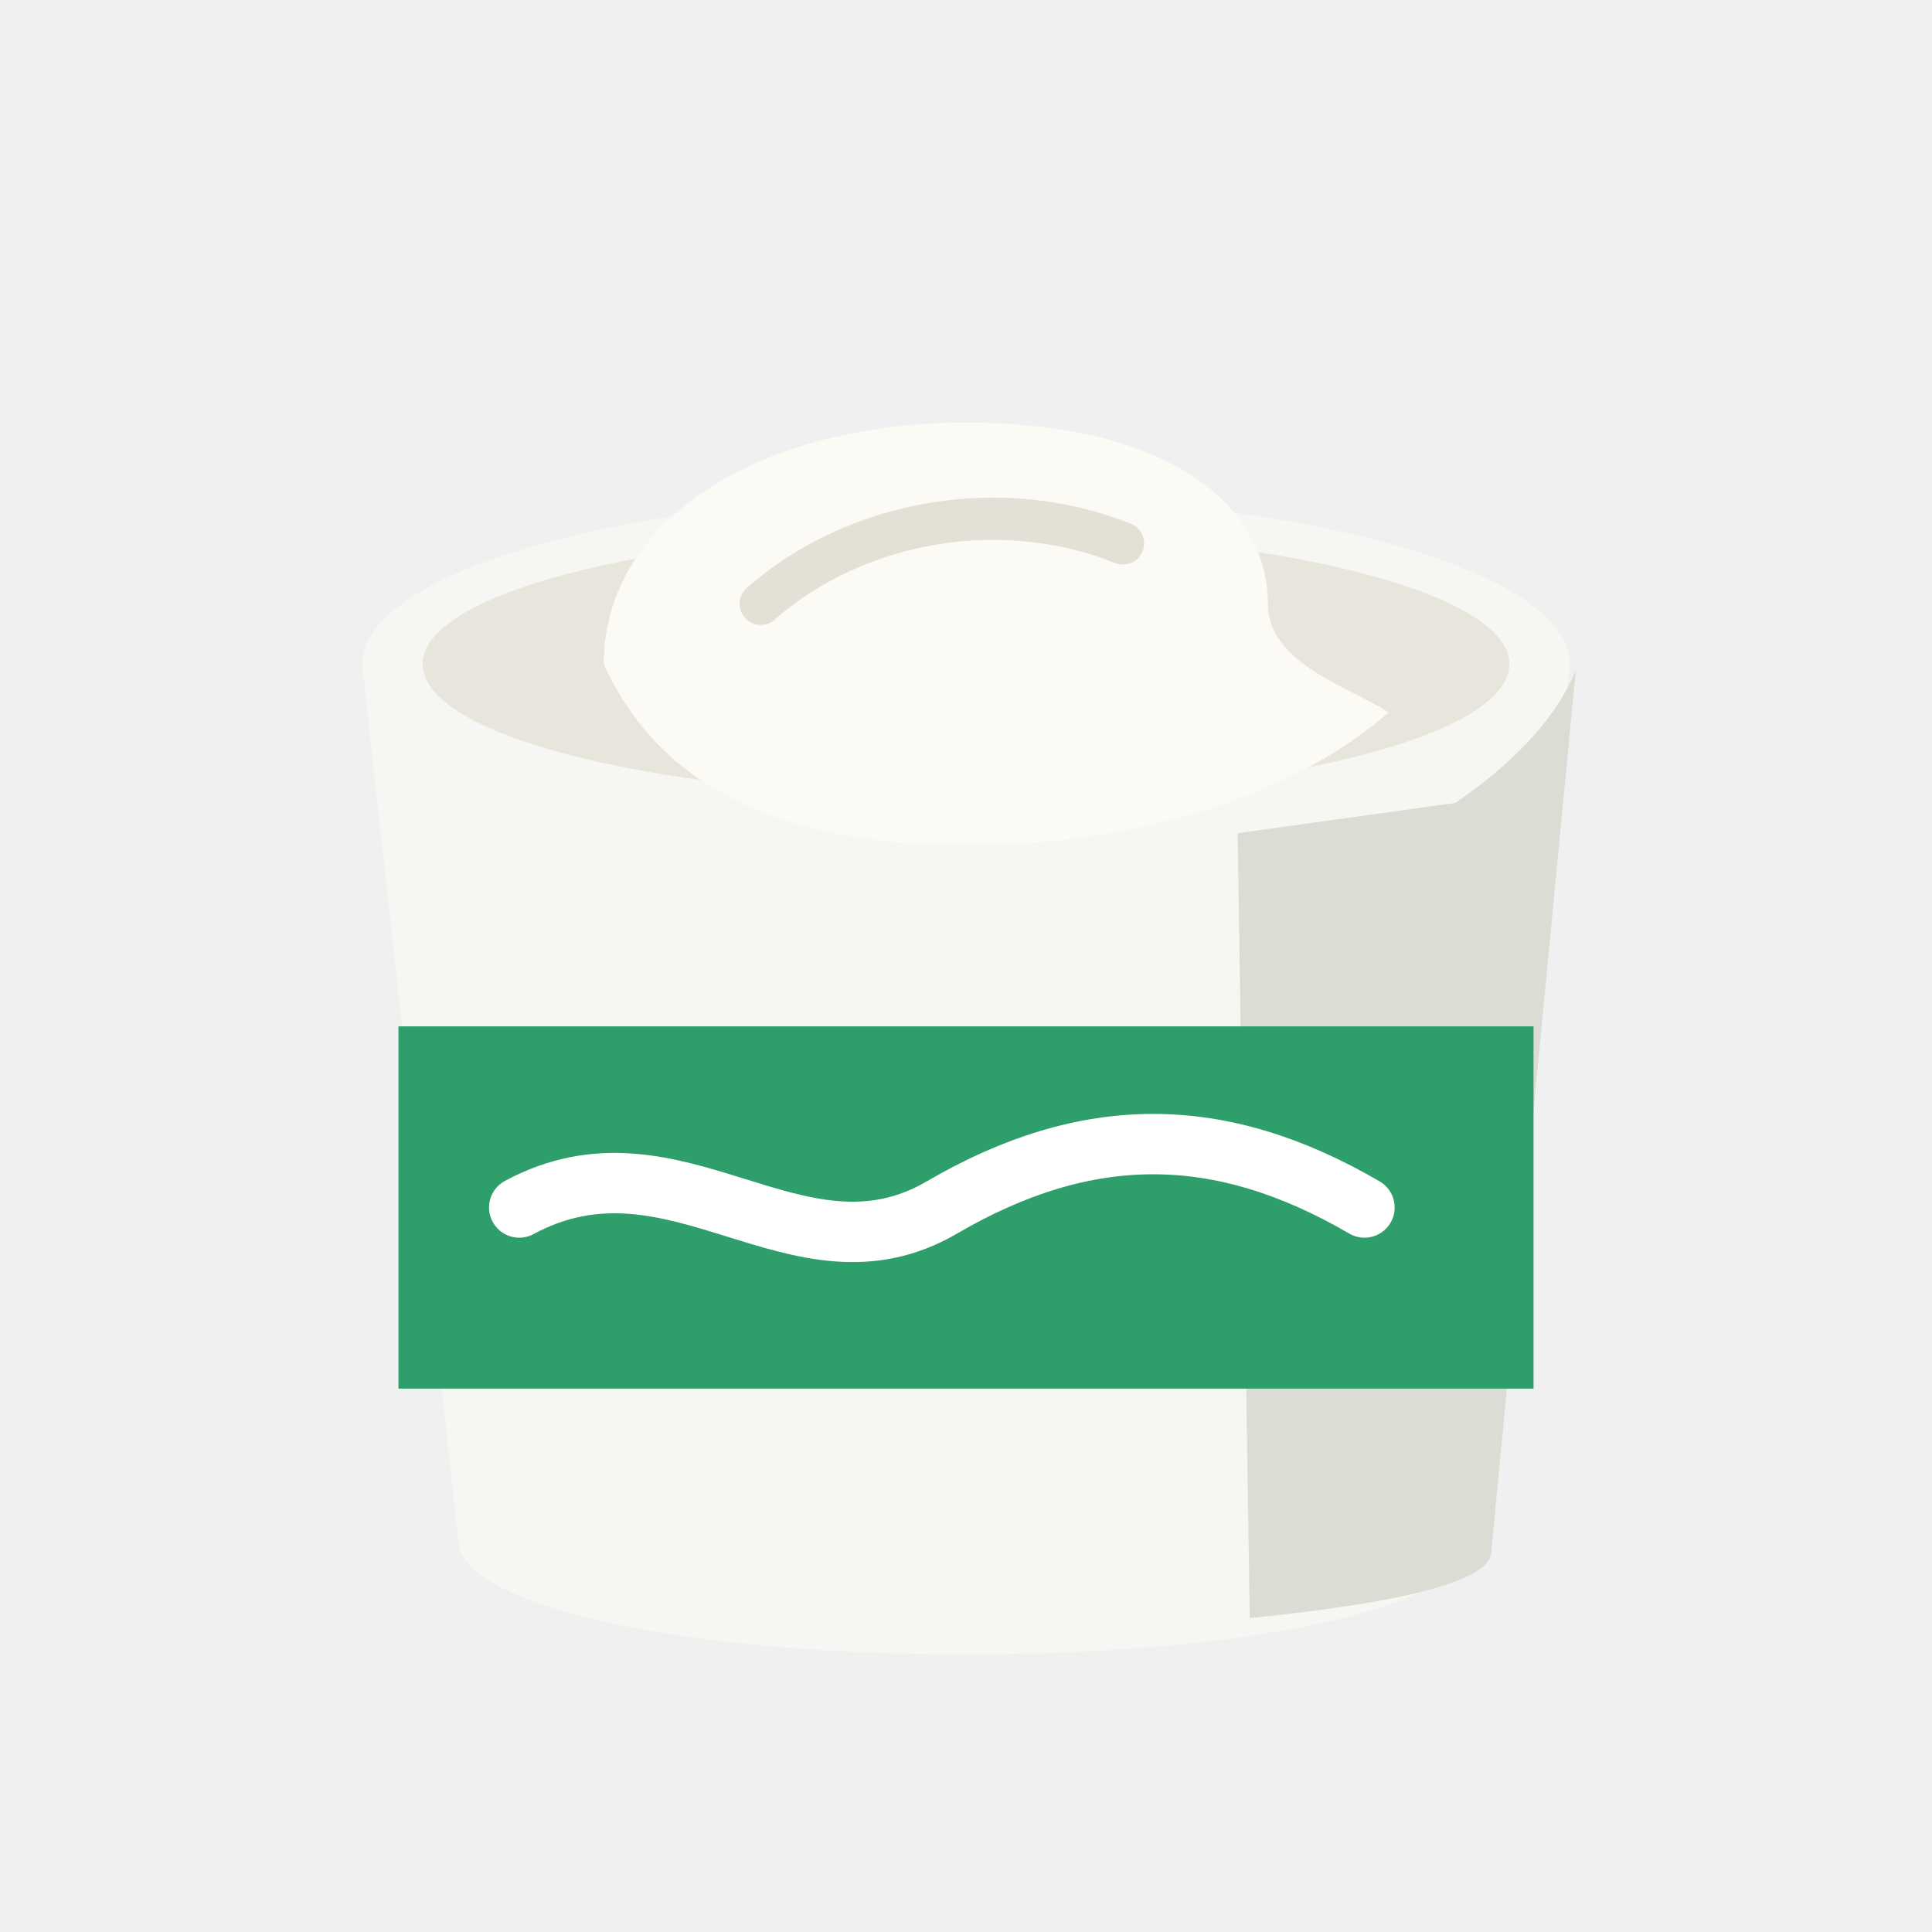
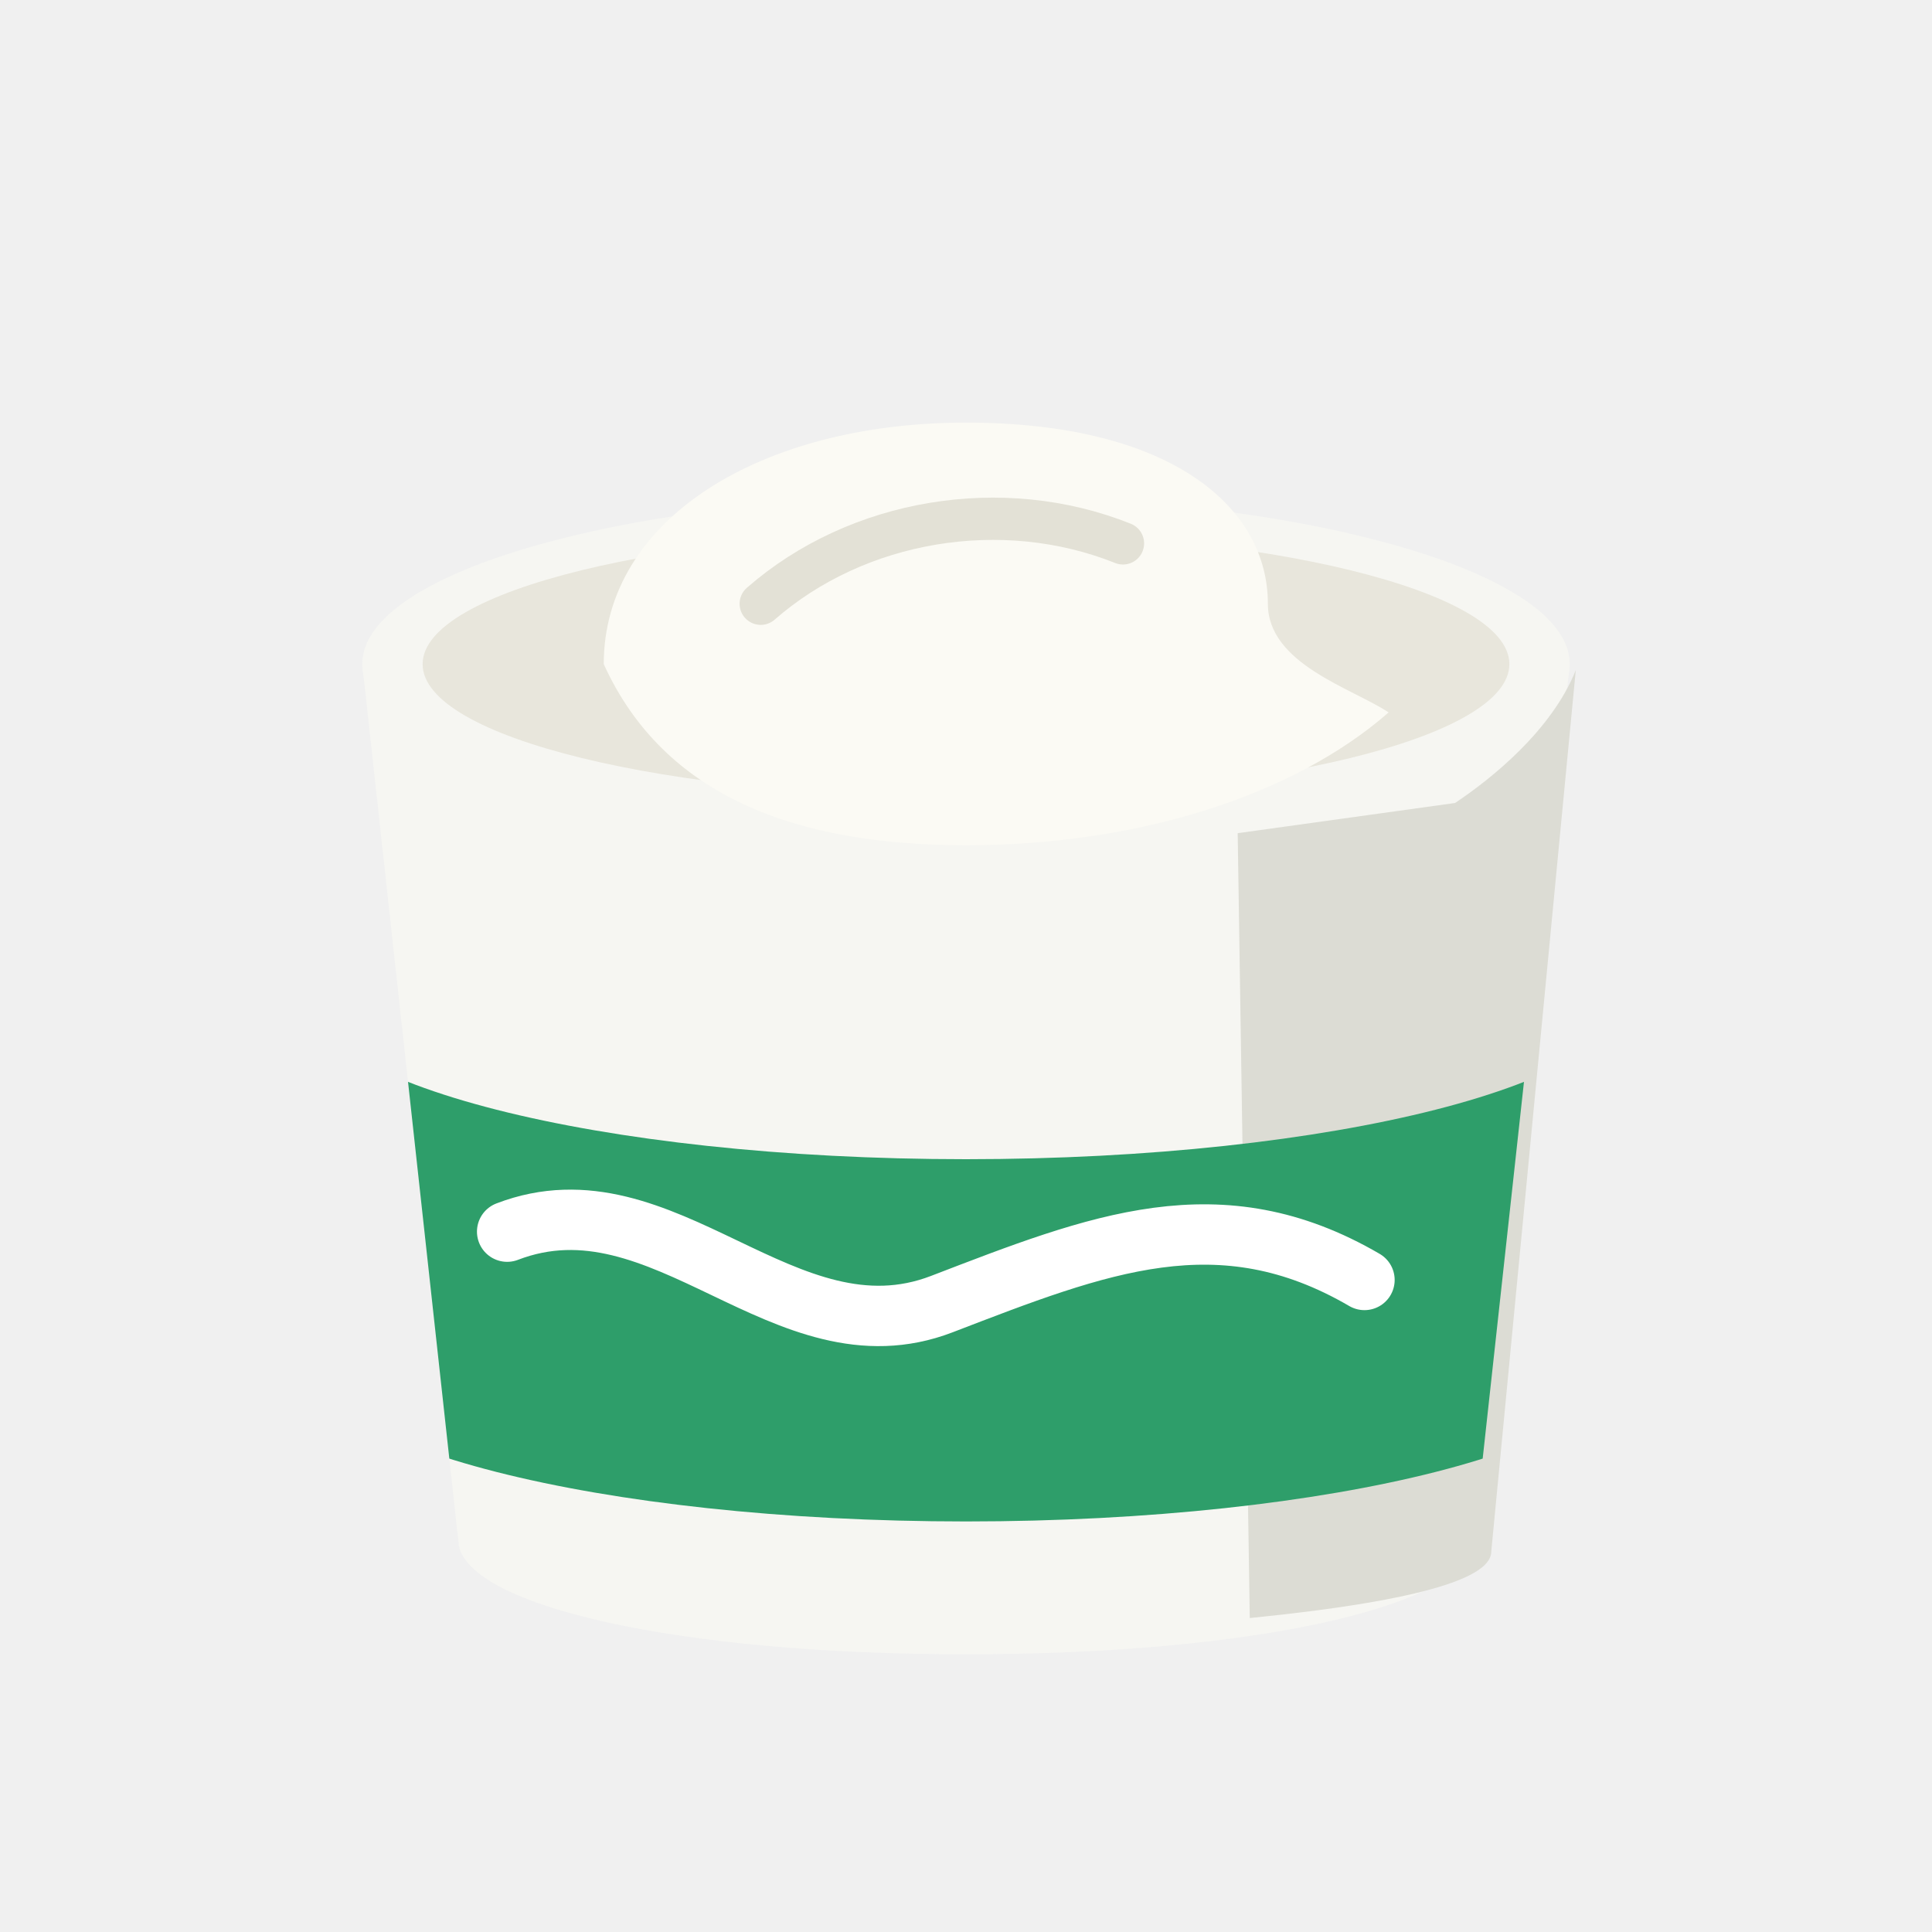
<svg xmlns="http://www.w3.org/2000/svg" viewBox="0 0 32 32">
  <path fill="#f6f6f2" d="M6 11l1.6 14.6c.2 1 3.6 1.8 8.4 1.8s8.2-.8 8.4-1.8l1.6 -14.6z" />
  <path fill="#dcdcd4" d="M20.5 13.8l.2 13c3-.3 4-.7 4-1.1l1.4 -14.6c-.4 1-1.4 1.8-2 2.2" />
-   <rect width="18.8" height="6" x="6.6" y="17" fill="#2e9e6a" rx="0" />
-   <path fill="none" stroke="#ffffff" stroke-linecap="round" stroke-linejoin="round" stroke-width="1" d="M8.6 20c2.6-1.4 4.6 1.4 7 0s4.6-1.4 7 0" />
+   <clipPath id="cf">
+     <path d="M6 11l1.6 14.6c.2 1 3.6 1.8 8.4 1.8s8.2-.8 8.4-1.8l1.6 -14.6z" />
+   </clipPath>
+   <path clip-path="url(#cf)" fill="#2e9e6a" d="M5 16.4A11 2.8 0 0 0 27 16.4V22.4A11 2.8 0 0 1 5 22.4z" />
+   <path fill="none" stroke="#ffffff" stroke-linecap="round" stroke-linejoin="round" stroke-width="1" d="M8.4 20.4c2.6-1 4.6 2.2 7.2 1.2s4.6-1.8 7-.4" />
  <ellipse cx="16" cy="11" rx="10" ry="2.8" fill="#f6f6f2" />
  <ellipse cx="16" cy="11" rx="9" ry="2.2" fill="#e8e6dc" />
  <path fill="#fbfaf4" d="M10 11c0-2.4 2.6-4 6-4s5 1.4 5 3c0 1 1.4 1.4 2 1.8c-1.6 1.4-4.2 2.2-7 2.2c-2.8 0-5-.8-6-3" />
  <path fill="none" stroke="#e3e1d6" stroke-linecap="round" stroke-linejoin="round" stroke-width="0.7" d="M12.6 10c1.6-1.4 4-1.8 6-1" />
</svg>
